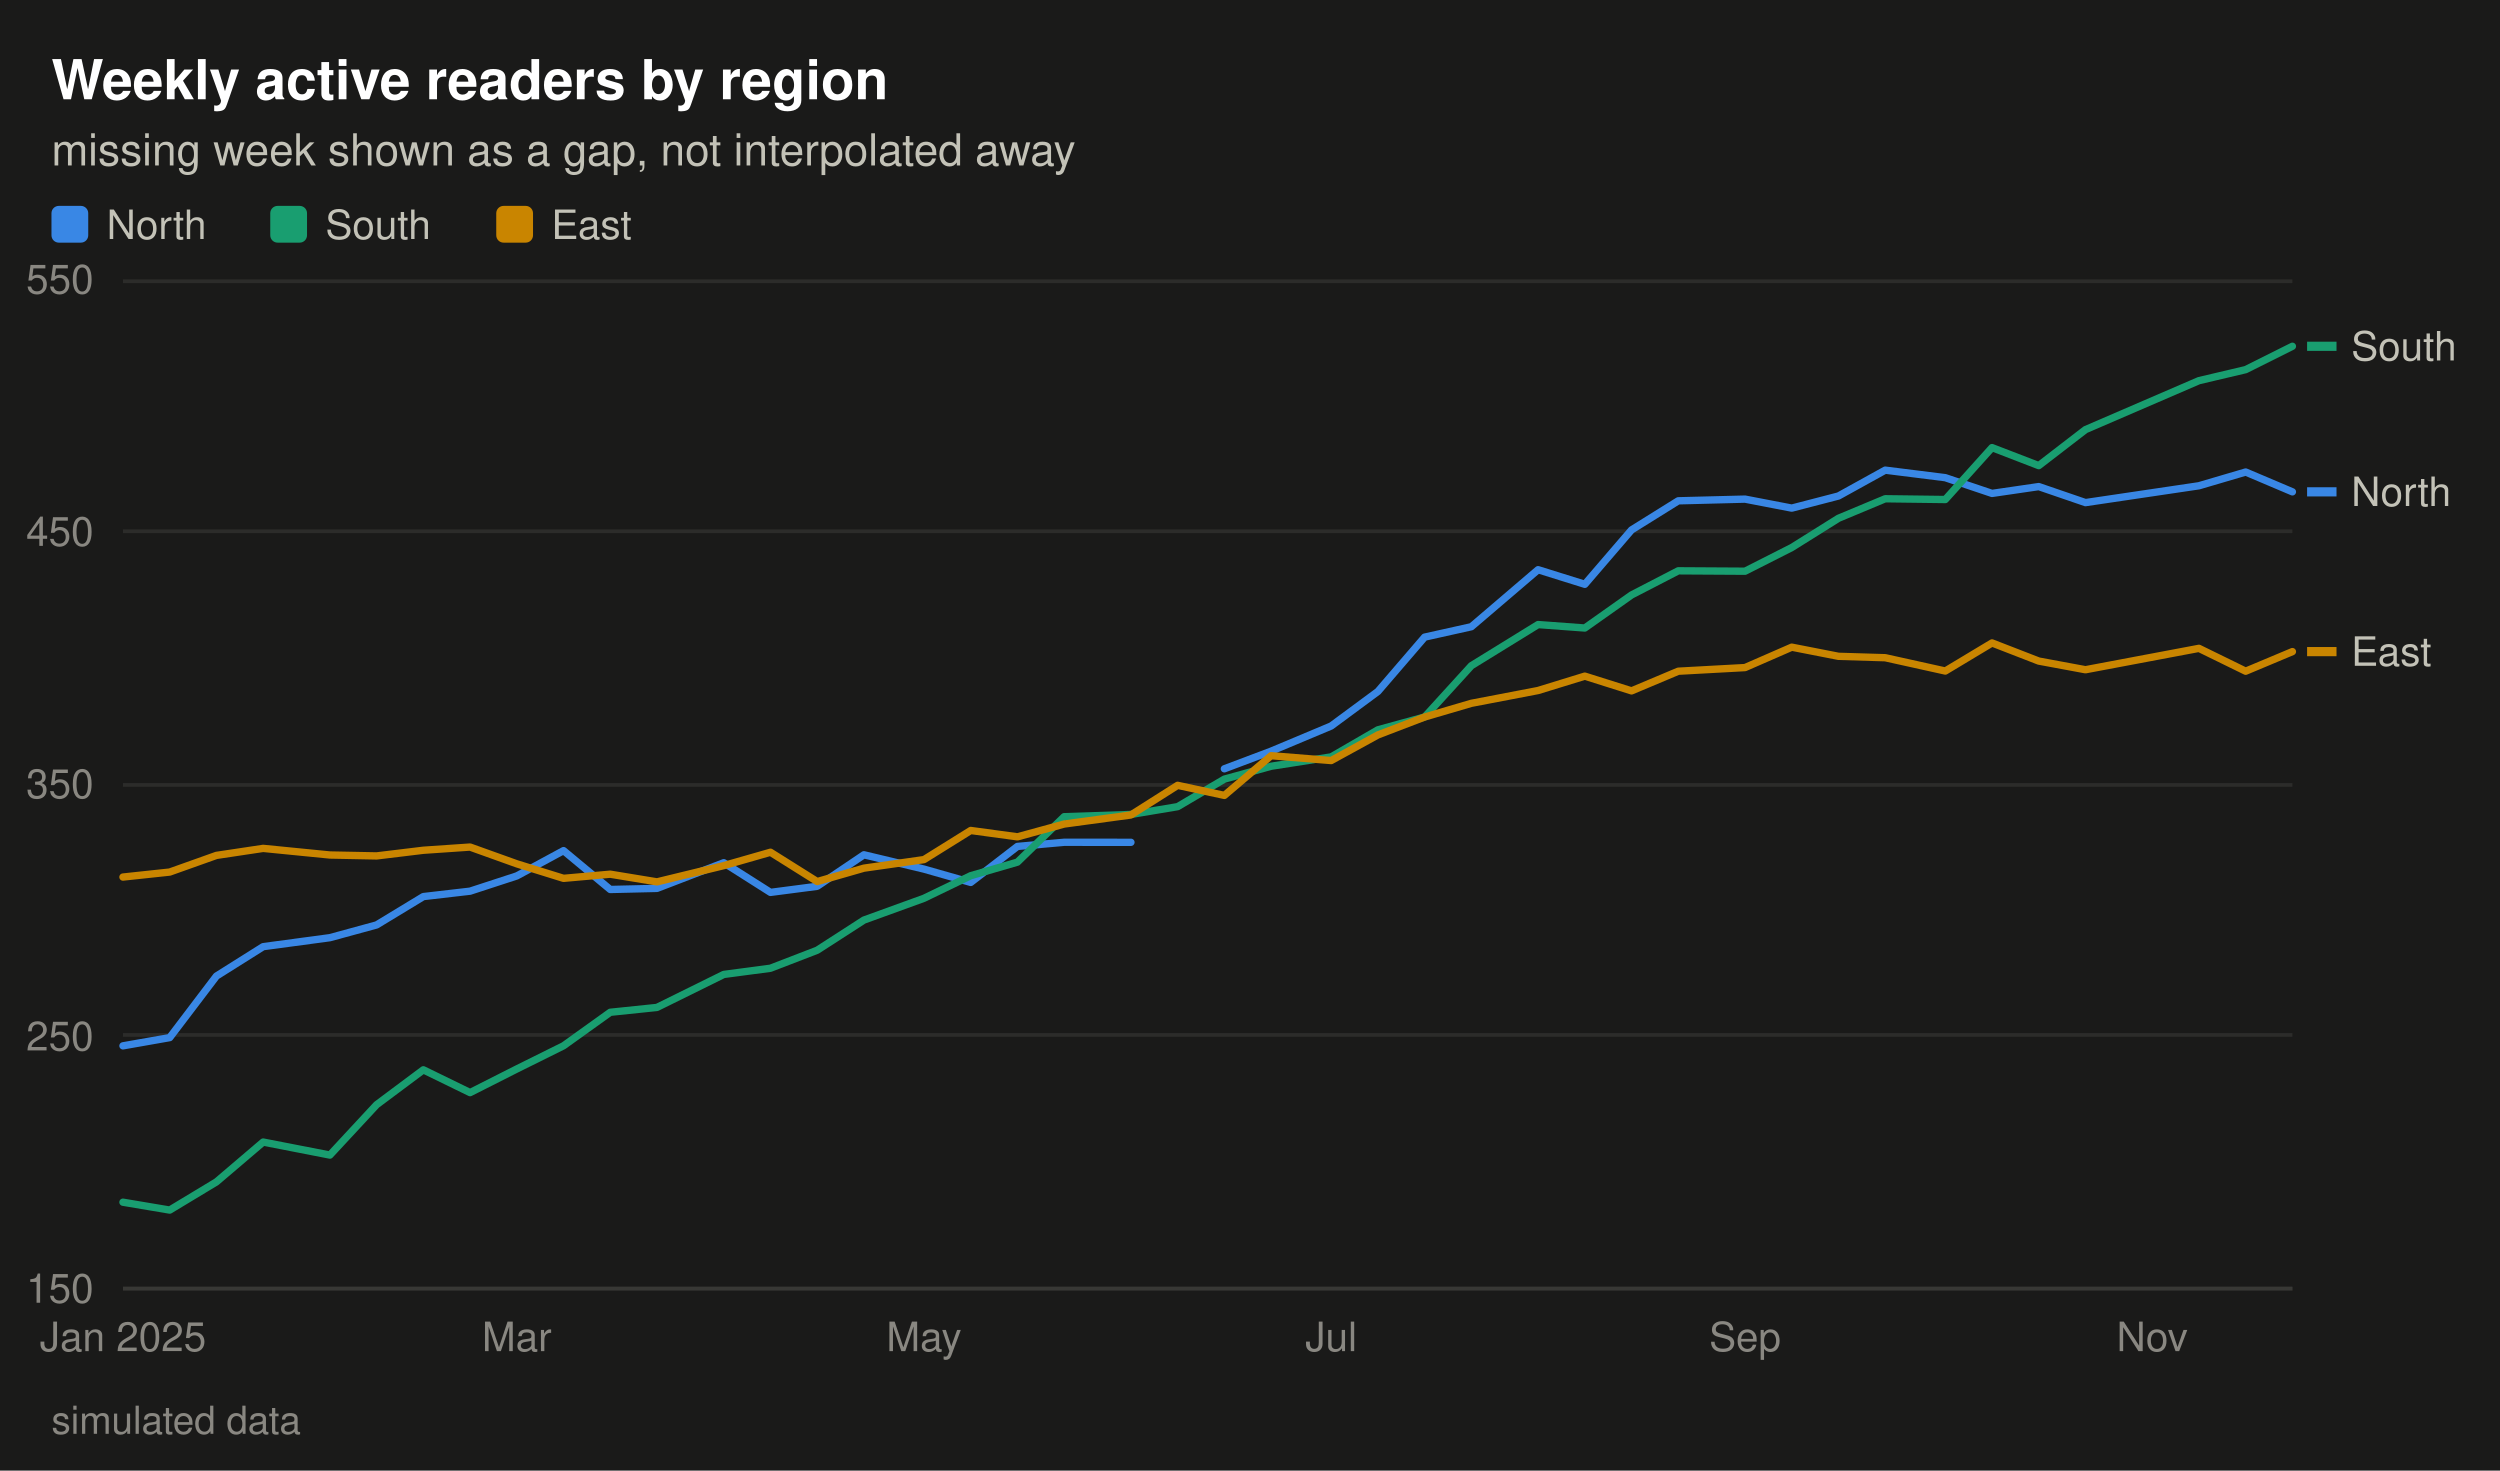
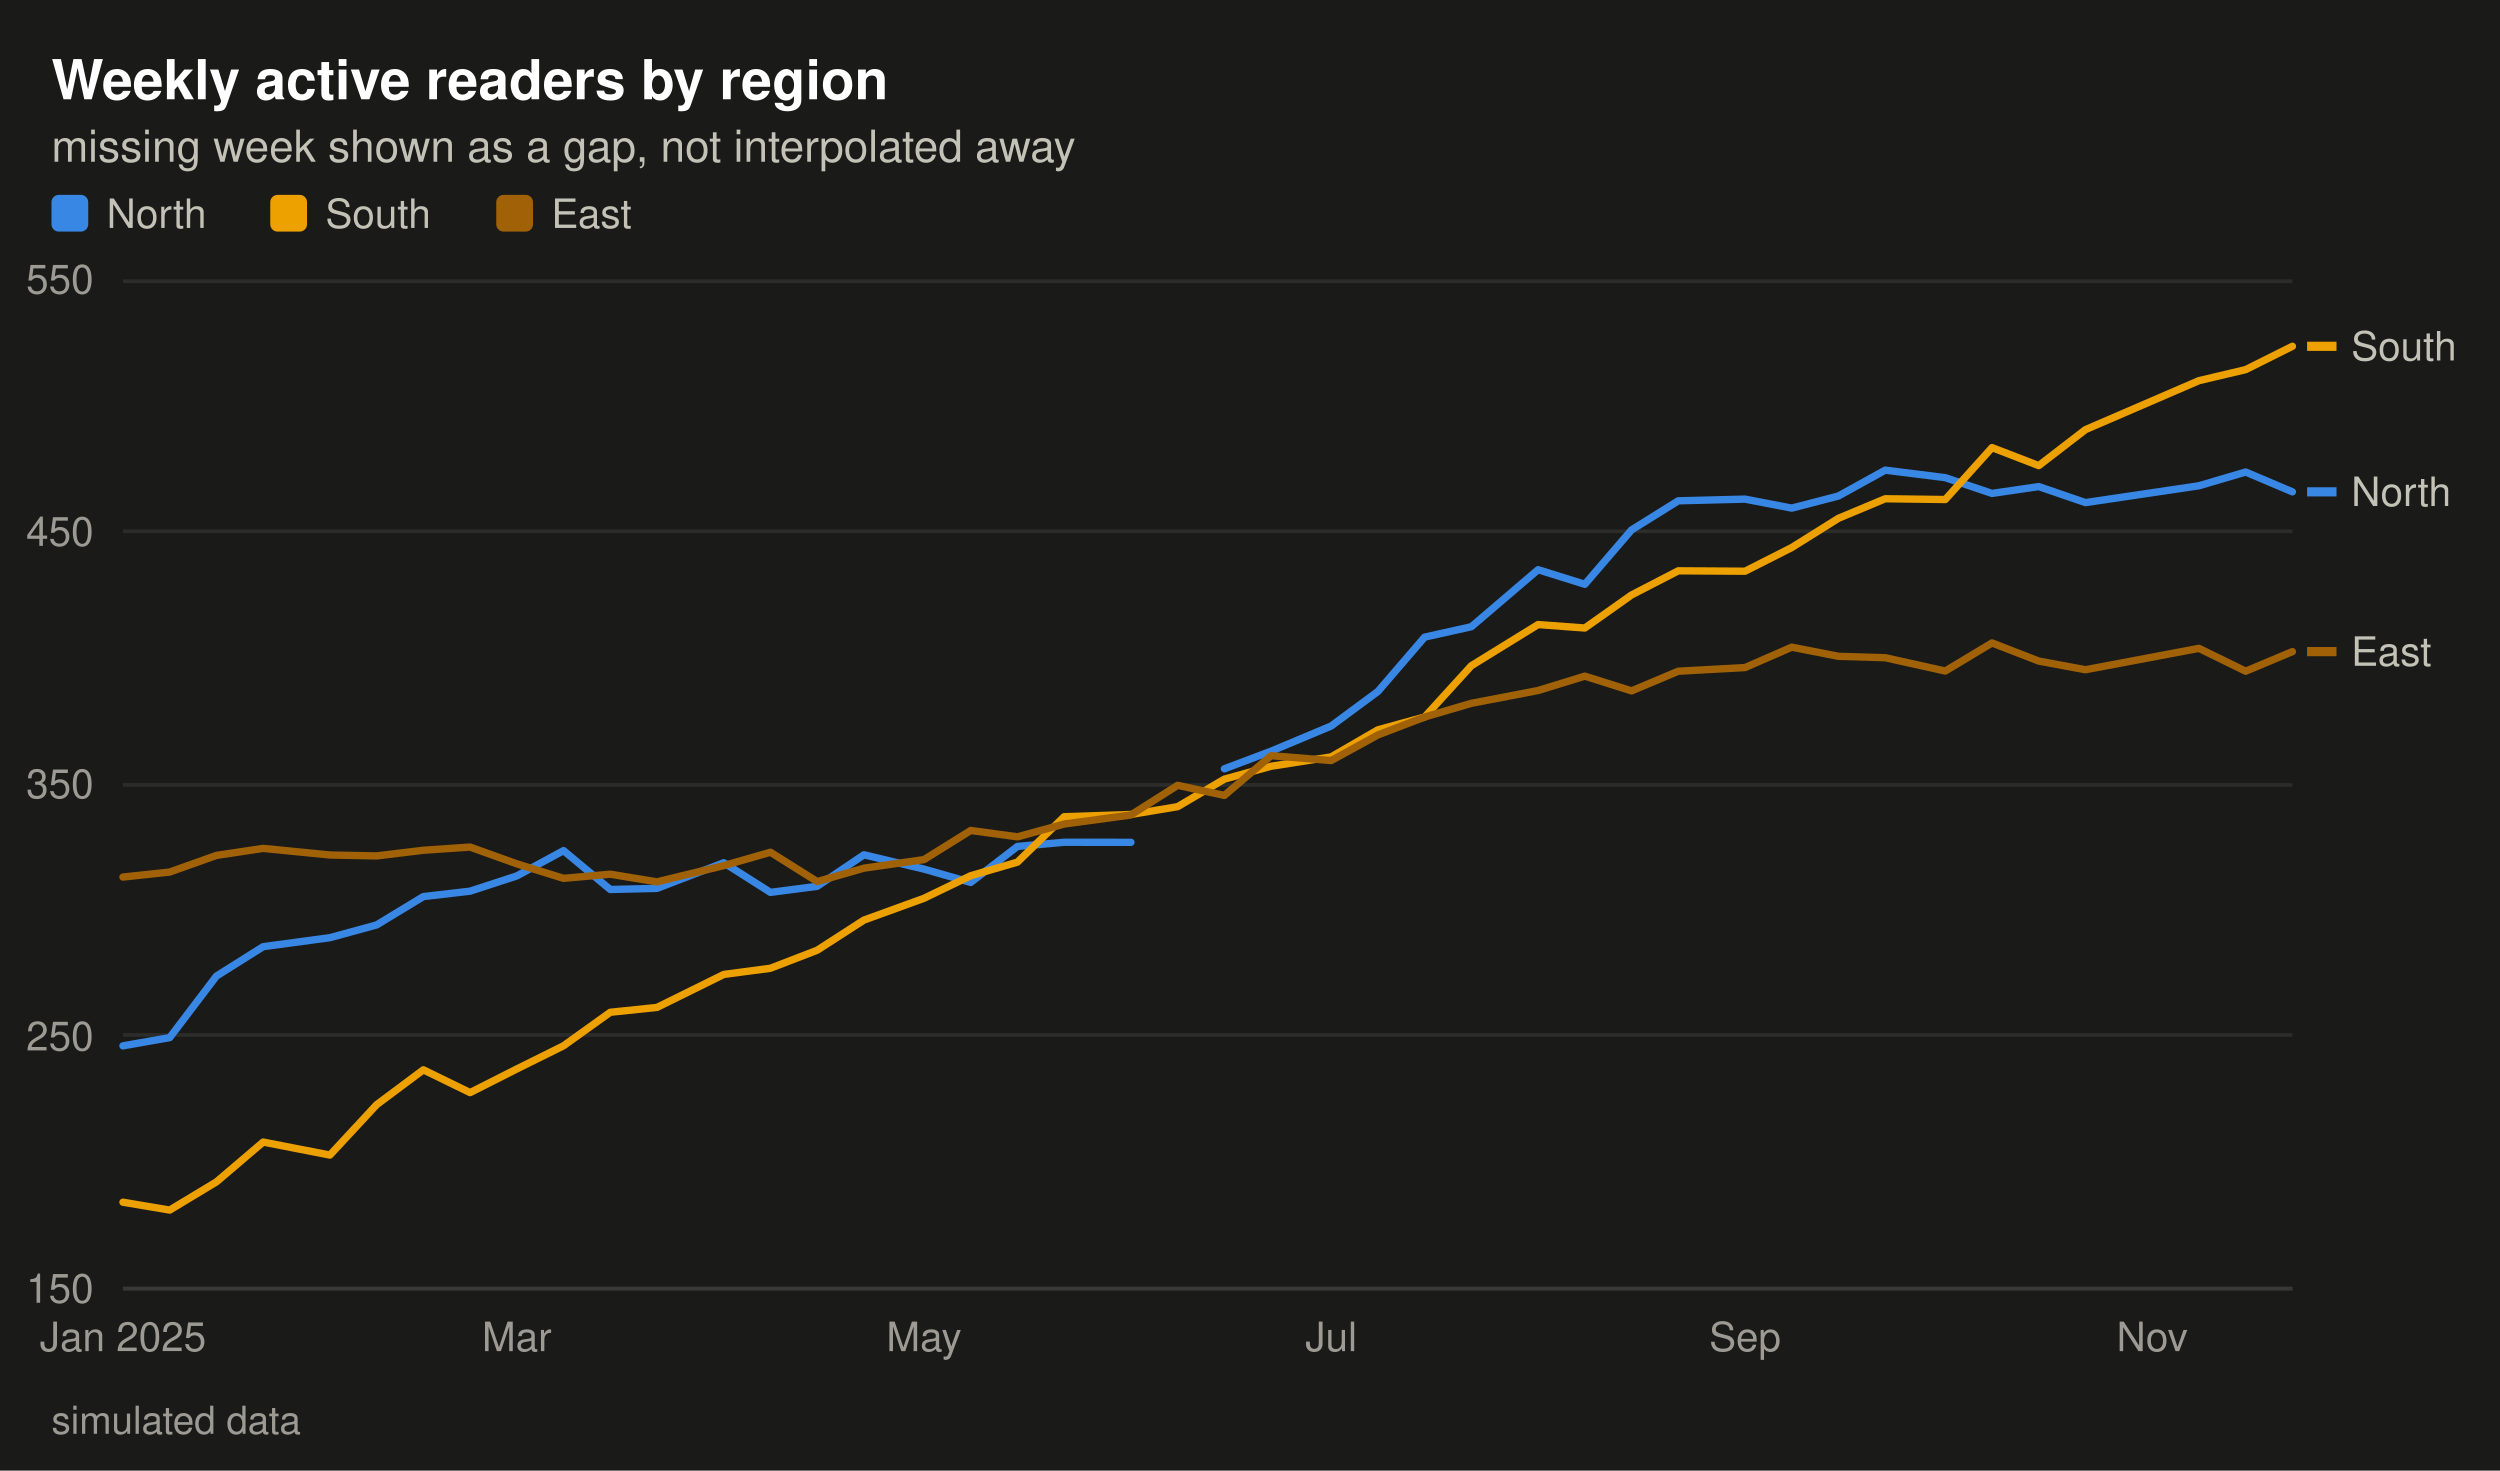
<svg xmlns="http://www.w3.org/2000/svg" viewBox="0 0 680 400" width="680" height="400" role="img" font-family="system-ui, -apple-system, &quot;Segoe UI&quot;, Helvetica, Arial, sans-serif">
  <rect x="0" y="0" width="680" height="400" fill="#1a1a19" />
  <line x1="33.45" x2="623.53" y1="350.5" y2="350.5" stroke="#2c2c2a" stroke-width="1" />
  <line x1="33.45" x2="623.53" y1="281.5" y2="281.5" stroke="#2c2c2a" stroke-width="1" />
  <line x1="33.45" x2="623.53" y1="213.5" y2="213.5" stroke="#2c2c2a" stroke-width="1" />
  <line x1="33.45" x2="623.53" y1="144.5" y2="144.5" stroke="#2c2c2a" stroke-width="1" />
  <line x1="33.45" x2="623.53" y1="76.5" y2="76.5" stroke="#2c2c2a" stroke-width="1" />
  <line x1="33.45" x2="623.53" y1="350.5" y2="350.5" stroke="#383835" stroke-width="1" />
  <defs>
    <clipPath id="limnclip4">
-       <rect x="27.45" y="70" width="597.08" height="286.5" />
+       <rect x="27.45" y="70" width="602.08" height="286.5" />
    </clipPath>
  </defs>
  <g clip-path="url(#limnclip4)">
    <path d="M33.45 284.47 L46.16 282.23 L58.87 265.49 L71.58 257.49 L89.73 255.05 L102.44 251.58 L115.15 243.87 L127.86 242.4 L140.57 238.25 L153.28 231.37 L165.99 241.94 L178.7 241.64 L196.86 234.66 L209.57 242.73 L222.28 241.07 L234.99 232.5 L251.33 236.4 L264.04 240.02 L276.74 230.23 L289.45 229.1 L307.61 229.11 M333.03 209.11 L345.74 204.32 L362.08 197.47 L374.79 188.08 L387.5 173.3 L400.21 170.47 L418.36 154.96 L431.07 158.93 L443.78 144.14 L456.49 136.22 L474.65 135.76 L487.36 138.21 L500.07 134.91 L512.78 127.88 L529.12 129.93 L541.83 134.21 L554.54 132.35 L567.25 136.71 L598.11 132.13 L610.82 128.39 L623.53 133.78" fill="none" stroke="#3987e5" stroke-width="2" stroke-linejoin="round" stroke-linecap="round" />
-     <path d="M33.45 327 L46.16 329.14 L58.87 321.47 L71.58 310.64 L89.73 314.18 L102.44 300.48 L115.15 290.99 L127.86 297.19 L140.57 290.76 L153.28 284.45 L165.99 275.34 L178.7 274.02 L196.86 265.05 L209.57 263.36 L222.28 258.46 L234.99 250.26 L251.33 244.33 L264.04 238.19 L276.74 234.5 L289.45 222.14 L307.61 221.53 L320.32 219.41 L333.03 211.92 L345.74 208.42 L362.08 205.87 L374.79 198.51 L387.5 195.02 L400.21 181.07 L418.36 169.88 L431.07 170.82 L443.78 161.83 L456.49 155.26 L474.65 155.37 L487.36 148.93 L500.07 140.97 L512.78 135.66 L529.12 135.87 L541.83 121.75 L554.54 126.65 L567.25 116.86 L598.11 103.54 L610.82 100.54 L623.53 94.19" fill="none" stroke="#199e70" stroke-width="2" stroke-linejoin="round" stroke-linecap="round" />
-     <path d="M33.45 238.56 L46.16 237.2 L58.87 232.67 L71.58 230.76 L89.73 232.56 L102.44 232.81 L115.15 231.27 L127.86 230.4 L140.57 234.96 L153.28 238.91 L165.99 237.78 L178.7 239.87 L196.86 235.45 L209.57 231.81 L222.28 239.79 L234.99 236.14 L251.33 233.81 L264.04 225.89 L276.74 227.62 L289.45 224.14 L307.61 221.67 L320.32 213.61 L333.03 216.35 L345.74 205.55 L362.08 206.87 L374.79 199.9 L387.5 195.03 L400.21 191.3 L418.36 187.82 L431.07 183.91 L443.78 187.92 L456.49 182.57 L474.65 181.58 L487.36 176.03 L500.07 178.52 L512.78 178.9 L529.12 182.52 L541.83 174.88 L554.54 179.81 L567.25 182.17 L598.11 176.35 L610.82 182.57 L623.53 177.24" fill="none" stroke="#c98500" stroke-width="2" stroke-linejoin="round" stroke-linecap="round" />
+     <path d="M33.45 327 L46.16 329.14 L58.87 321.47 L71.58 310.64 L89.73 314.18 L102.44 300.48 L115.15 290.99 L127.86 297.19 L140.57 290.76 L153.28 284.45 L165.99 275.34 L178.7 274.02 L196.86 265.05 L209.57 263.36 L222.28 258.46 L234.99 250.26 L251.33 244.33 L264.04 238.19 L276.74 234.5 L289.45 222.14 L307.61 221.53 L320.32 219.41 L333.03 211.92 L345.74 208.42 L362.08 205.87 L374.79 198.51 L387.5 195.02 L400.21 181.07 L418.36 169.88 L431.07 170.82 L443.78 161.83 L456.49 155.26 L474.65 155.37 L487.36 148.93 L500.07 140.97 L512.78 135.66 L529.12 135.87 L541.83 121.75 L554.54 126.65 L567.25 116.86 L598.11 103.54 L610.82 100.54 L623.53 94.19" fill="none" stroke="#eda100" stroke-width="2" stroke-linejoin="round" stroke-linecap="round" />
+     <path d="M33.45 238.56 L46.16 237.2 L58.87 232.67 L71.58 230.76 L89.73 232.56 L102.44 232.81 L115.15 231.27 L127.86 230.4 L140.57 234.96 L153.28 238.91 L165.99 237.78 L178.7 239.87 L196.86 235.45 L209.57 231.81 L222.28 239.79 L234.99 236.14 L251.33 233.81 L264.04 225.89 L276.74 227.62 L289.45 224.14 L307.61 221.67 L320.32 213.61 L333.03 216.35 L345.74 205.55 L362.08 206.87 L374.79 199.9 L387.5 195.03 L400.21 191.3 L418.36 187.82 L431.07 183.91 L443.78 187.92 L456.49 182.57 L474.65 181.58 L487.36 176.03 L500.07 178.52 L512.78 178.9 L529.12 182.52 L541.83 174.88 L554.54 179.81 L567.25 182.17 L598.11 176.35 L610.82 182.57 L623.53 177.24" fill="none" stroke="#a16207" stroke-width="2" stroke-linejoin="round" stroke-linecap="round" />
  </g>
-   <text x="25.45" y="350.5" dy="0.35em" text-anchor="end" style="font-variant-numeric: tabular-nums" font-size="11" fill="#898781">150</text>
-   <text x="25.45" y="281.88" dy="0.35em" text-anchor="end" style="font-variant-numeric: tabular-nums" font-size="11" fill="#898781">250</text>
-   <text x="25.45" y="213.25" dy="0.35em" text-anchor="end" style="font-variant-numeric: tabular-nums" font-size="11" fill="#898781">350</text>
-   <text x="25.45" y="144.62" dy="0.35em" text-anchor="end" style="font-variant-numeric: tabular-nums" font-size="11" fill="#898781">450</text>
-   <text x="25.45" y="76" dy="0.35em" text-anchor="end" style="font-variant-numeric: tabular-nums" font-size="11" fill="#898781">550</text>
-   <text x="33.45" y="367.5" text-anchor="middle" font-size="11" fill="#898781">Jan 2025</text>
-   <text x="140.57" y="367.5" text-anchor="middle" font-size="11" fill="#898781">Mar</text>
-   <text x="251.33" y="367.5" text-anchor="middle" font-size="11" fill="#898781">May</text>
-   <text x="362.08" y="367.5" text-anchor="middle" font-size="11" fill="#898781">Jul</text>
-   <text x="474.65" y="367.5" text-anchor="middle" font-size="11" fill="#898781">Sep</text>
-   <text x="585.4" y="367.5" text-anchor="middle" font-size="11" fill="#898781">Nov</text>
+   <text x="25.45" y="350.5" dy="0.35em" text-anchor="end" style="font-variant-numeric: tabular-nums" font-size="11" fill="#9c9a93">150</text>
+   <text x="25.45" y="281.88" dy="0.35em" text-anchor="end" style="font-variant-numeric: tabular-nums" font-size="11" fill="#9c9a93">250</text>
+   <text x="25.45" y="213.25" dy="0.35em" text-anchor="end" style="font-variant-numeric: tabular-nums" font-size="11" fill="#9c9a93">350</text>
+   <text x="25.45" y="144.62" dy="0.35em" text-anchor="end" style="font-variant-numeric: tabular-nums" font-size="11" fill="#9c9a93">450</text>
+   <text x="25.45" y="76" dy="0.35em" text-anchor="end" style="font-variant-numeric: tabular-nums" font-size="11" fill="#9c9a93">550</text>
+   <text x="33.45" y="367.5" text-anchor="middle" font-size="11" fill="#9c9a93">Jan 2025</text>
+   <text x="140.57" y="367.5" text-anchor="middle" font-size="11" fill="#9c9a93">Mar</text>
+   <text x="251.33" y="367.5" text-anchor="middle" font-size="11" fill="#9c9a93">May</text>
+   <text x="362.08" y="367.5" text-anchor="middle" font-size="11" fill="#9c9a93">Jul</text>
+   <text x="474.65" y="367.5" text-anchor="middle" font-size="11" fill="#9c9a93">Sep</text>
+   <text x="585.4" y="367.5" text-anchor="middle" font-size="11" fill="#9c9a93">Nov</text>
  <text x="14" y="27" fill="#ffffff" font-size="15" font-weight="600">Weekly active readers by region</text>
-   <text x="14" y="45" fill="#c3c2b7" font-size="12">missing week shown as a gap, not interpolated away</text>
-   <rect x="14" y="56" width="10" height="10" rx="2" fill="#3987e5" />
-   <text x="29" y="65" fill="#c3c2b7" font-size="11">North</text>
-   <rect x="73.51" y="56" width="10" height="10" rx="2" fill="#199e70" />
-   <text x="88.51" y="65" fill="#c3c2b7" font-size="11">South</text>
-   <rect x="134.98" y="56" width="10" height="10" rx="2" fill="#c98500" />
-   <text x="149.98" y="65" fill="#c3c2b7" font-size="11">East</text>
-   <line x1="627.53" x2="635.53" y1="94.19" y2="94.19" stroke="#199e70" stroke-width="2.5" />
+   <text x="14" y="44" fill="#c3c2b7" font-size="12">missing week shown as a gap, not interpolated away</text>
+   <rect x="14" y="53" width="10" height="10" rx="2" fill="#3987e5" />
+   <text x="29" y="62" fill="#c3c2b7" font-size="11">North</text>
+   <rect x="73.51" y="53" width="10" height="10" rx="2" fill="#eda100" />
+   <text x="88.51" y="62" fill="#c3c2b7" font-size="11">South</text>
+   <rect x="134.98" y="53" width="10" height="10" rx="2" fill="#a16207" />
+   <text x="149.98" y="62" fill="#c3c2b7" font-size="11">East</text>
+   <line x1="627.53" x2="635.53" y1="94.19" y2="94.19" stroke="#eda100" stroke-width="2.5" />
  <text x="639.53" y="94.19" dy="0.35em" fill="#c3c2b7" font-size="11">South</text>
  <line x1="627.53" x2="635.53" y1="133.78" y2="133.78" stroke="#3987e5" stroke-width="2.5" />
  <text x="639.53" y="133.78" dy="0.35em" fill="#c3c2b7" font-size="11">North</text>
-   <line x1="627.53" x2="635.53" y1="177.24" y2="177.24" stroke="#c98500" stroke-width="2.5" />
+   <line x1="627.53" x2="635.53" y1="177.24" y2="177.24" stroke="#a16207" stroke-width="2.5" />
  <text x="639.53" y="177.24" dy="0.35em" fill="#c3c2b7" font-size="11">East</text>
-   <text x="14" y="390" font-size="10.5" fill="#898781">simulated data</text>
+   <text x="14" y="390" font-size="10.5" fill="#9c9a93">simulated data</text>
</svg>
